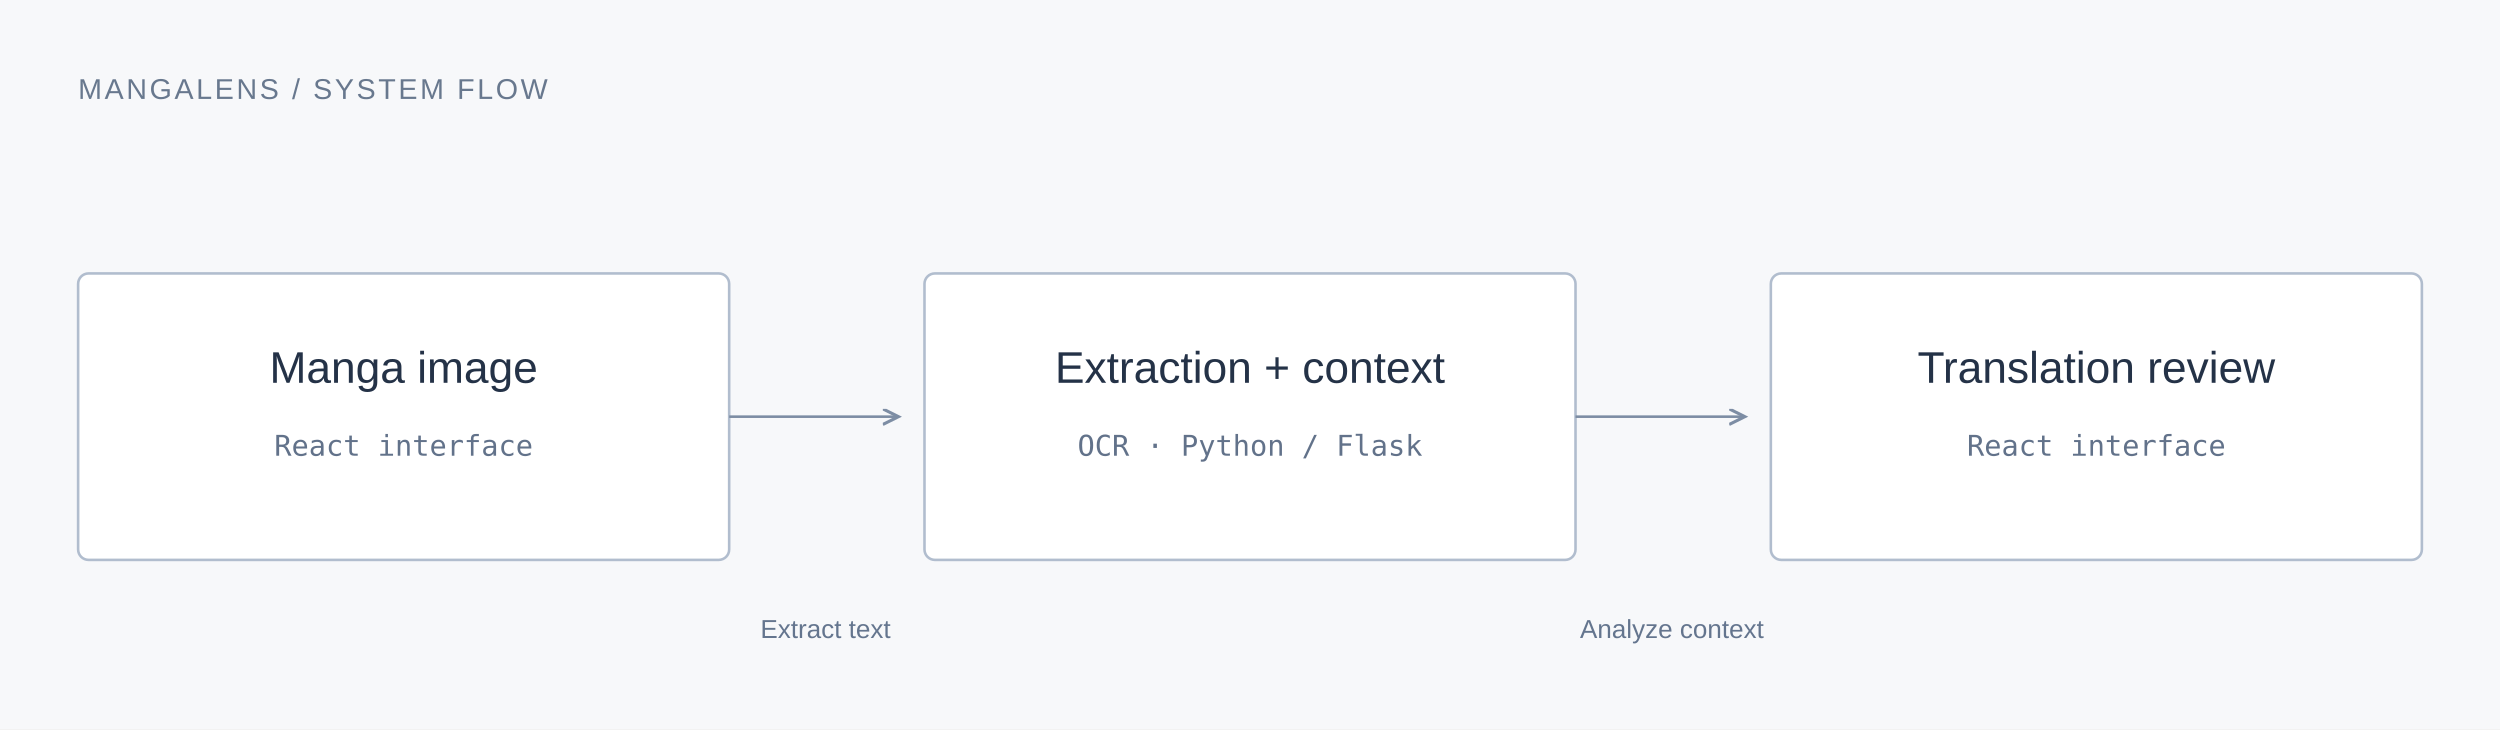
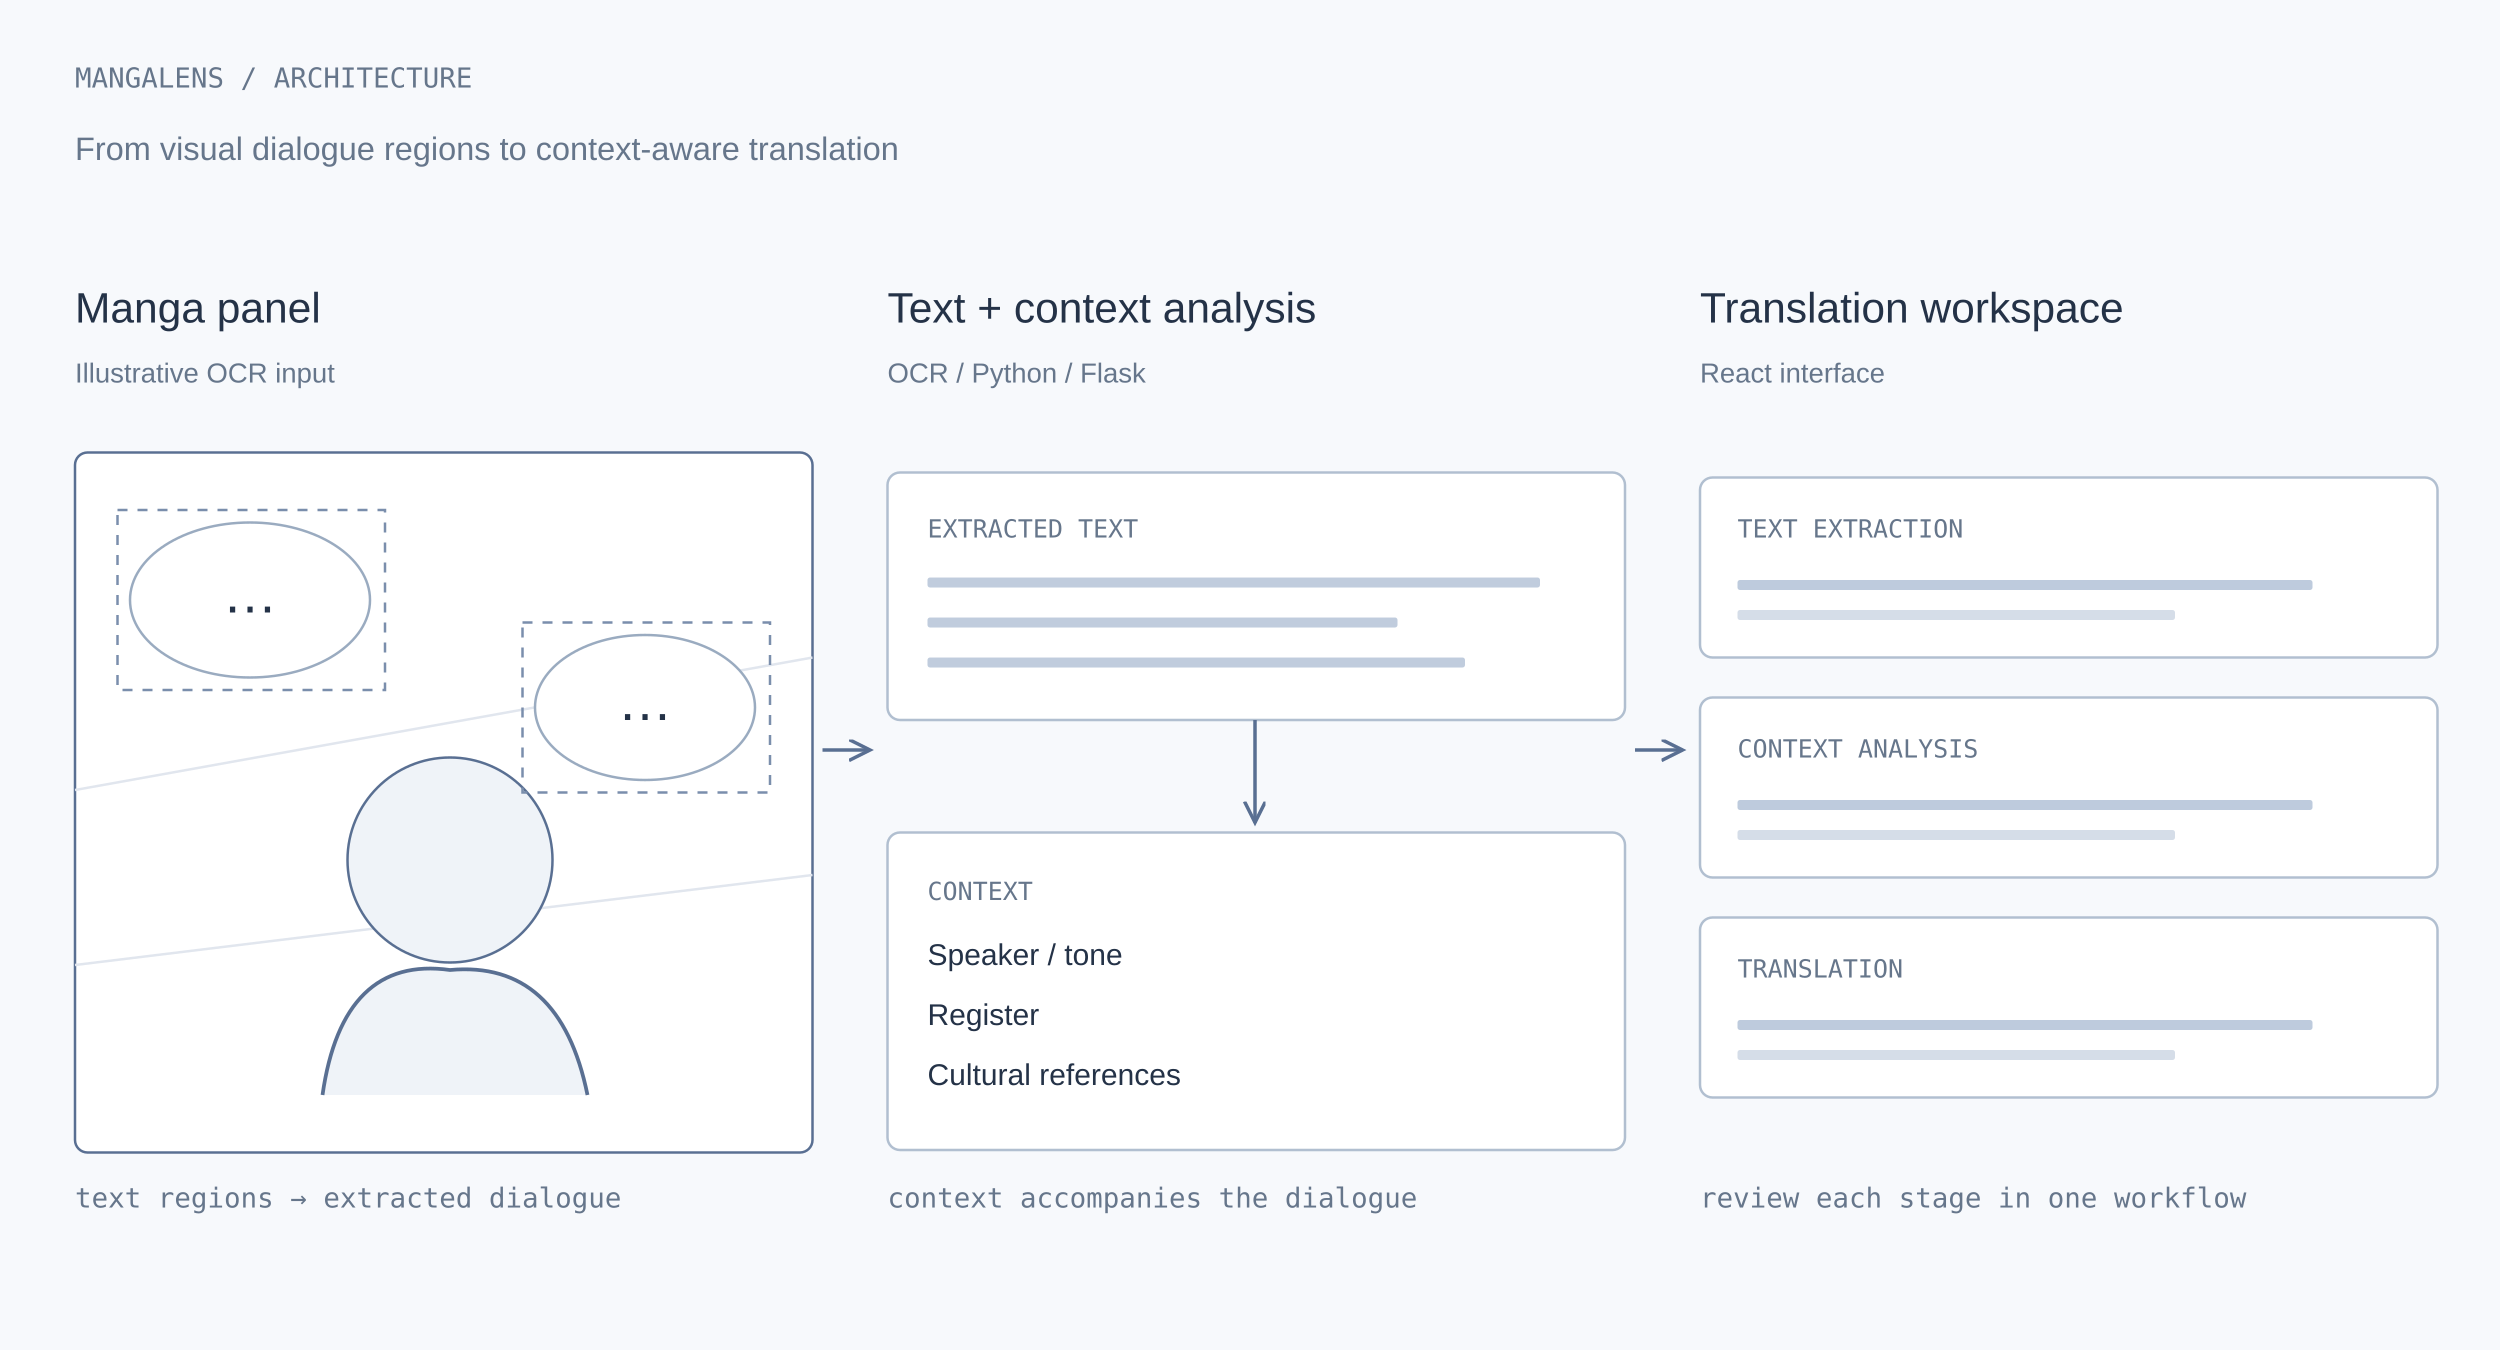
- <svg xmlns="http://www.w3.org/2000/svg" viewBox="0 0 960 280" role="img">
+ <svg xmlns="http://www.w3.org/2000/svg" viewBox="0 0 1000 540" role="img">
  <defs>
    <marker id="arrow" markerWidth="8" markerHeight="8" refX="6" refY="3" orient="auto">
-       <path d="M0 0L6 3L0 6" fill="none" stroke="#7d8da4" stroke-width="1.2" />
+       <path d="M0 0L6 3L0 6" fill="none" stroke="#596f92" />
    </marker>
  </defs>
-   <rect width="960" height="280" fill="#f7f8fa" />
+   <rect width="1000" height="540" fill="#f7f9fc" />
  <g font-family="Arial,Helvetica,sans-serif">
-     <text x="30" y="38" font-size="11" letter-spacing="1" fill="#68788e">MANGALENS / SYSTEM FLOW</text>
-     <rect x="30" y="105" width="250" height="110" rx="4" fill="#fff" stroke="#b1bdce" />
-     <text x="155.0" y="147" text-anchor="middle" font-size="17" fill="#243247">Manga image</text>
-     <text x="155.0" y="175" text-anchor="middle" font-size="11" font-family="monospace" fill="#62728a">React interface</text>
-     <path d="M280 160H345" stroke="#7d8da4" fill="none" marker-end="url(#arrow)" />
-     <text x="317" y="245" text-anchor="middle" font-size="10" fill="#64758e">Extract text</text>
-     <rect x="355" y="105" width="250" height="110" rx="4" fill="#fff" stroke="#b1bdce" />
-     <text x="480.0" y="147" text-anchor="middle" font-size="17" fill="#243247">Extraction + context</text>
-     <text x="480.0" y="175" text-anchor="middle" font-size="11" font-family="monospace" fill="#62728a">OCR · Python / Flask</text>
-     <path d="M605 160H670" stroke="#7d8da4" fill="none" marker-end="url(#arrow)" />
-     <text x="642" y="245" text-anchor="middle" font-size="10" fill="#64758e">Analyze context</text>
-     <rect x="680" y="105" width="250" height="110" rx="4" fill="#fff" stroke="#b1bdce" />
-     <text x="805.0" y="147" text-anchor="middle" font-size="17" fill="#243247">Translation review</text>
-     <text x="805.0" y="175" text-anchor="middle" font-size="11" font-family="monospace" fill="#62728a">React interface</text>
+     <text x="30" y="35" font-size="11" fill="#66768b" text-anchor="start" font-family="monospace">MANGALENS / ARCHITECTURE</text>
+     <text x="30" y="64" font-size="13" fill="#66768b" text-anchor="start">From visual dialogue regions to context-aware translation</text>
+     <g transform="translate(30 106)">
+       <text x="0" y="23" font-size="17" fill="#243247" text-anchor="start">Manga panel</text>
+       <text x="0" y="47" font-size="11" fill="#66768b" text-anchor="start">Illustrative OCR input</text>
+       <rect x="0" y="75" width="295" height="280" rx="5" fill="#fff" stroke="#596f92" />
+       <path d="M0 210L295 157M0 280L295 244" stroke="#e1e6ee" stroke-width="1" fill="none" />
+       <circle cx="150" cy="238" r="41" fill="#eff3f8" stroke="#596f92" />
+       <path d="M99 332Q107 276 150 282Q194 278 205 332" stroke="#596f92" stroke-width="1.5" fill="#eff3f8" />
+       <ellipse cx="70" cy="134" rx="48" ry="31" fill="#fff" stroke="#9aabc0" />
+       <ellipse cx="228" cy="177" rx="44" ry="29" fill="#fff" stroke="#9aabc0" />
+       <text x="70" y="139" font-size="22" fill="#243247" text-anchor="middle">…</text>
+       <text x="228" y="182" font-size="22" fill="#243247" text-anchor="middle">…</text>
+       <rect x="17" y="98" width="107" height="72" fill="none" stroke="#7a8eac" stroke-dasharray="4 4" />
+       <rect x="179" y="143" width="99" height="68" fill="none" stroke="#7a8eac" stroke-dasharray="4 4" />
+       <text x="0" y="377" font-size="11" fill="#66768b" text-anchor="start" font-family="monospace">text regions → extracted dialogue</text>
+     </g>
+     <g transform="translate(355 106)">
+       <text x="0" y="23" font-size="17" fill="#243247" text-anchor="start">Text + context analysis</text>
+       <text x="0" y="47" font-size="11" fill="#66768b" text-anchor="start">OCR / Python / Flask</text>
+       <rect x="0" y="83" width="295" height="99" rx="5" fill="#fff" stroke="#b1bfd0" />
+       <text x="16" y="109" font-size="10" fill="#66768b" text-anchor="start" font-family="monospace">EXTRACTED TEXT</text>
+       <rect x="16" y="125" width="245" height="4" rx="1" fill="#c0ccdd" stroke="none" />
+       <rect x="16" y="141" width="188" height="4" rx="1" fill="#c0ccdd" stroke="none" />
+       <rect x="16" y="157" width="215" height="4" rx="1" fill="#c0ccdd" stroke="none" />
+       <path d="M147 182V223" fill="none" stroke="#596f92" stroke-width="1.4" marker-end="url(#arrow)" />
+       <rect x="0" y="227" width="295" height="127" rx="5" fill="#fff" stroke="#b1bfd0" />
+       <text x="16" y="254" font-size="10" fill="#66768b" text-anchor="start" font-family="monospace">CONTEXT</text>
+       <text x="16" y="280" font-size="12" fill="#243247" text-anchor="start">Speaker / tone</text>
+       <text x="16" y="304" font-size="12" fill="#243247" text-anchor="start">Register</text>
+       <text x="16" y="328" font-size="12" fill="#243247" text-anchor="start">Cultural references</text>
+       <text x="0" y="377" font-size="11" fill="#66768b" text-anchor="start" font-family="monospace">context accompanies the dialogue</text>
+     </g>
+     <g transform="translate(680 106)">
+       <text x="0" y="23" font-size="17" fill="#243247" text-anchor="start">Translation workspace</text>
+       <text x="0" y="47" font-size="11" fill="#66768b" text-anchor="start">React interface</text>
+       <rect x="0" y="85" width="295" height="72" rx="5" fill="#fff" stroke="#b1bfd0" />
+       <text x="15" y="109" font-size="10" fill="#66768b" text-anchor="start" font-family="monospace">TEXT EXTRACTION</text>
+       <rect x="15" y="126" width="230" height="4" rx="1" fill="#becbdd" stroke="none" />
+       <rect x="15" y="138" width="175" height="4" rx="1" fill="#d5dde8" stroke="none" />
+       <rect x="0" y="173" width="295" height="72" rx="5" fill="#fff" stroke="#b1bfd0" />
+       <text x="15" y="197" font-size="10" fill="#66768b" text-anchor="start" font-family="monospace">CONTEXT ANALYSIS</text>
+       <rect x="15" y="214" width="230" height="4" rx="1" fill="#becbdd" stroke="none" />
+       <rect x="15" y="226" width="175" height="4" rx="1" fill="#d5dde8" stroke="none" />
+       <rect x="0" y="261" width="295" height="72" rx="5" fill="#fff" stroke="#b1bfd0" />
+       <text x="15" y="285" font-size="10" fill="#66768b" text-anchor="start" font-family="monospace">TRANSLATION</text>
+       <rect x="15" y="302" width="230" height="4" rx="1" fill="#becbdd" stroke="none" />
+       <rect x="15" y="314" width="175" height="4" rx="1" fill="#d5dde8" stroke="none" />
+       <text x="0" y="377" font-size="11" fill="#66768b" text-anchor="start" font-family="monospace">review each stage in one workflow</text>
+     </g>
+     <path d="M329 300H348" fill="none" stroke="#596f92" stroke-width="1.4" marker-end="url(#arrow)" />
+     <path d="M654 300H673" fill="none" stroke="#596f92" stroke-width="1.4" marker-end="url(#arrow)" />
  </g>
</svg>
